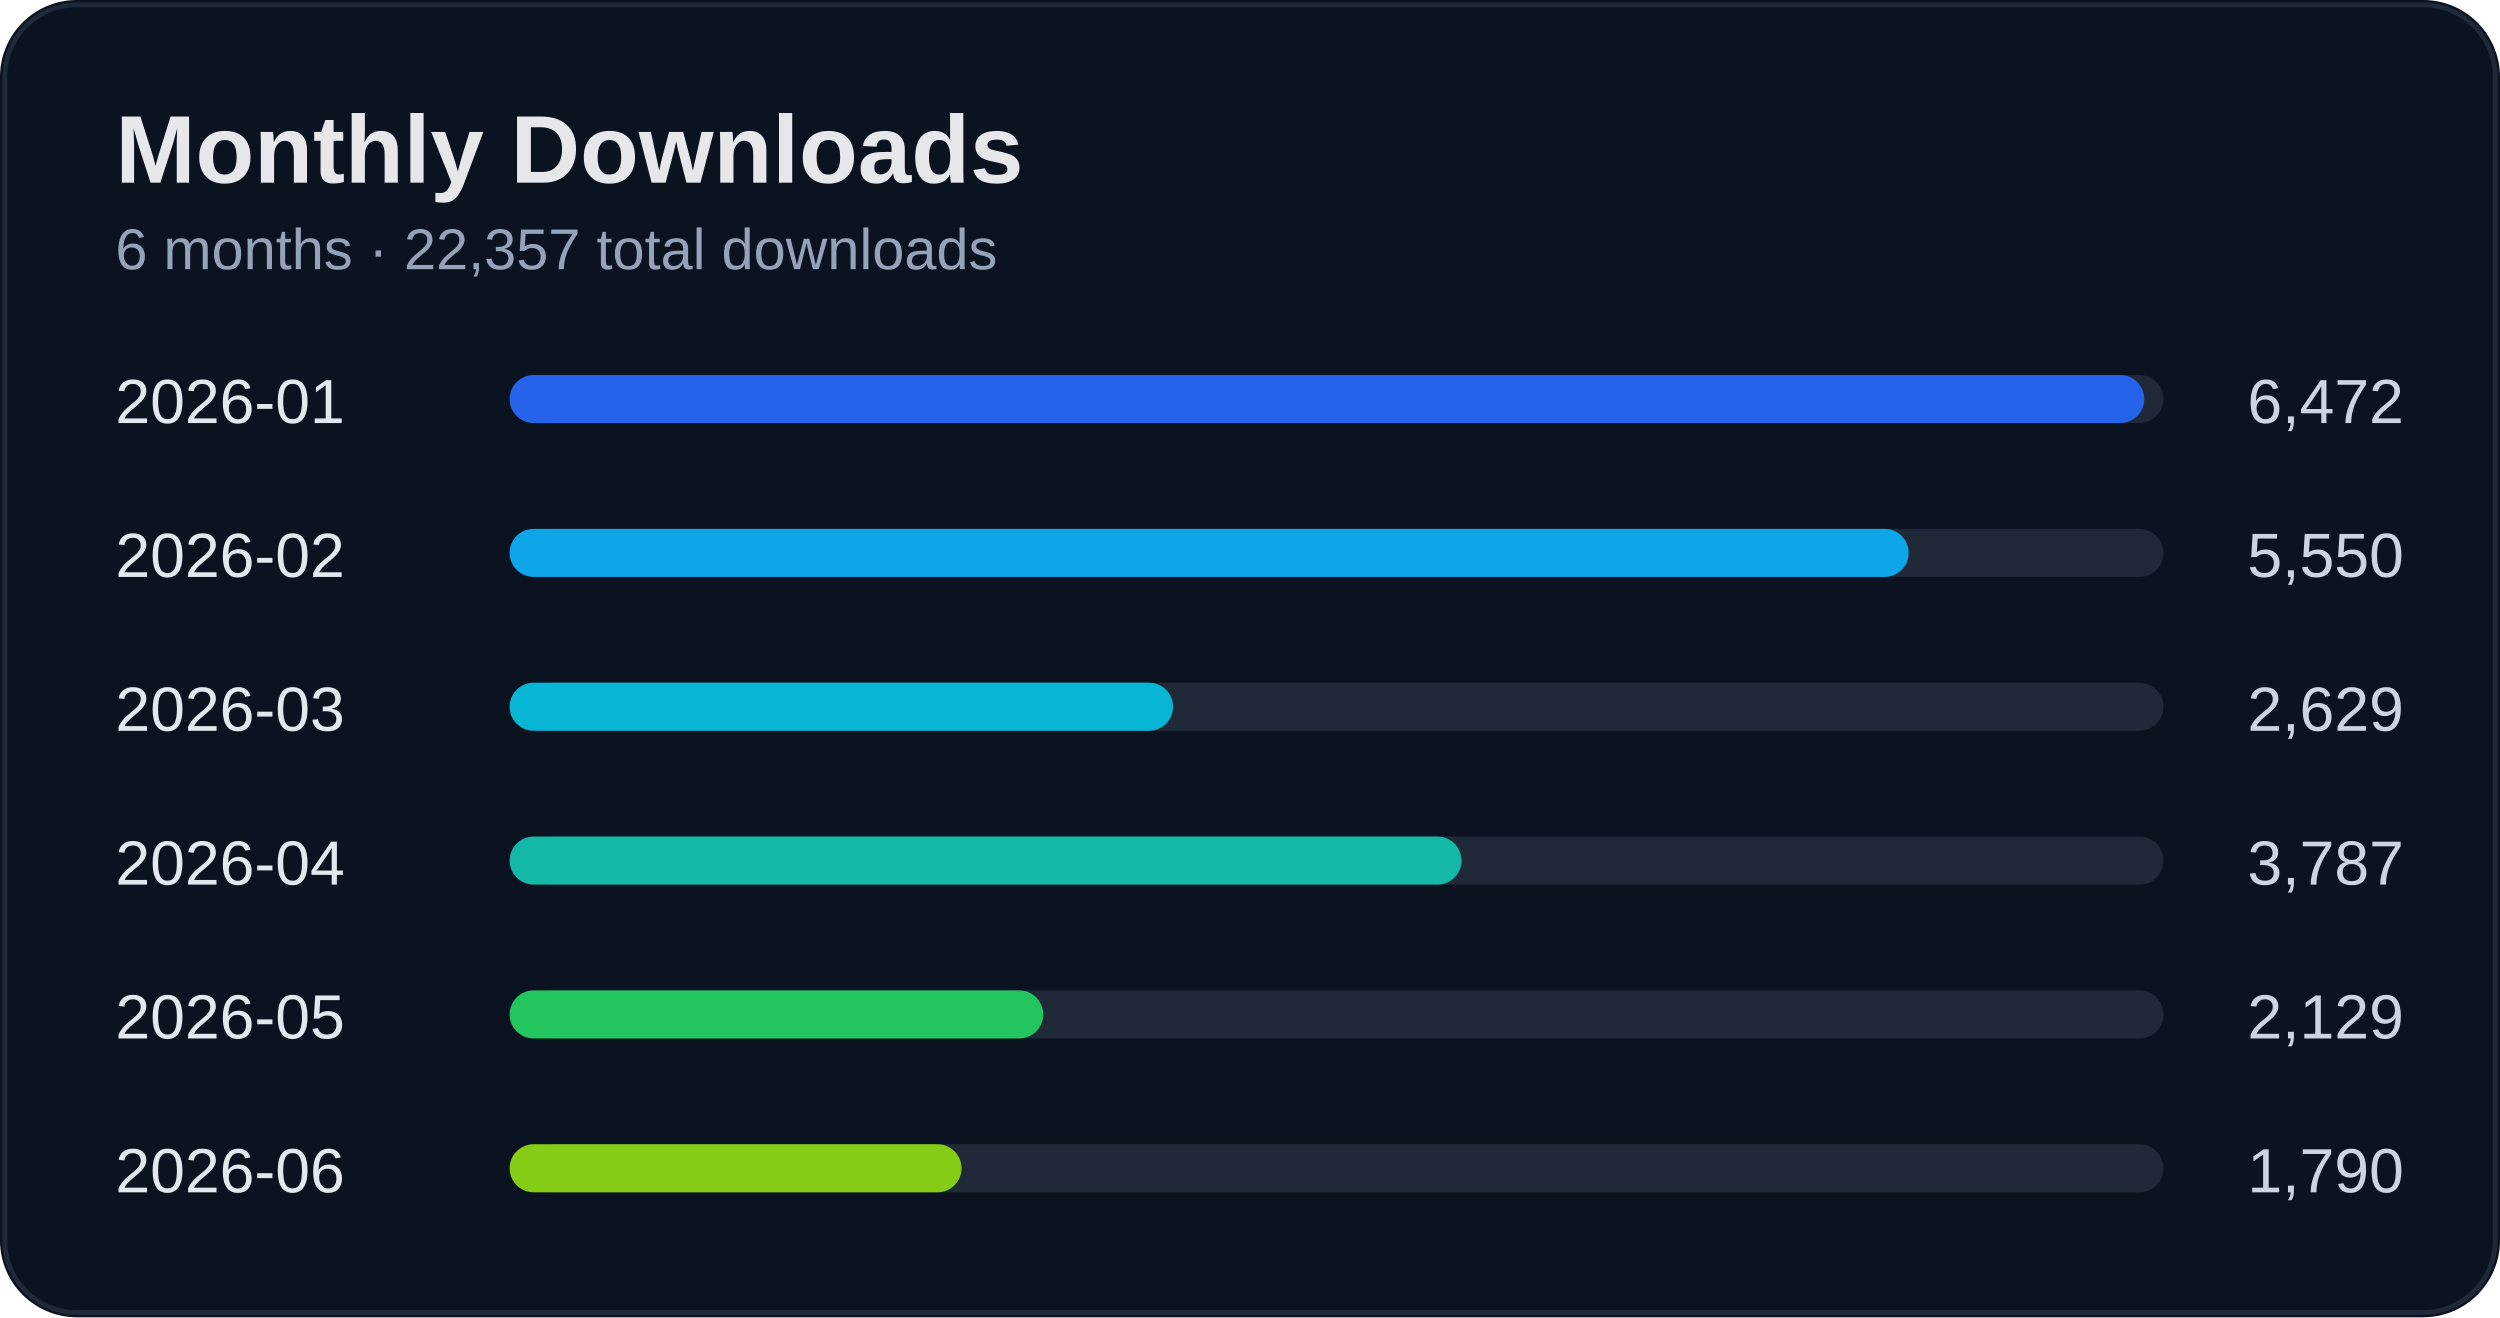
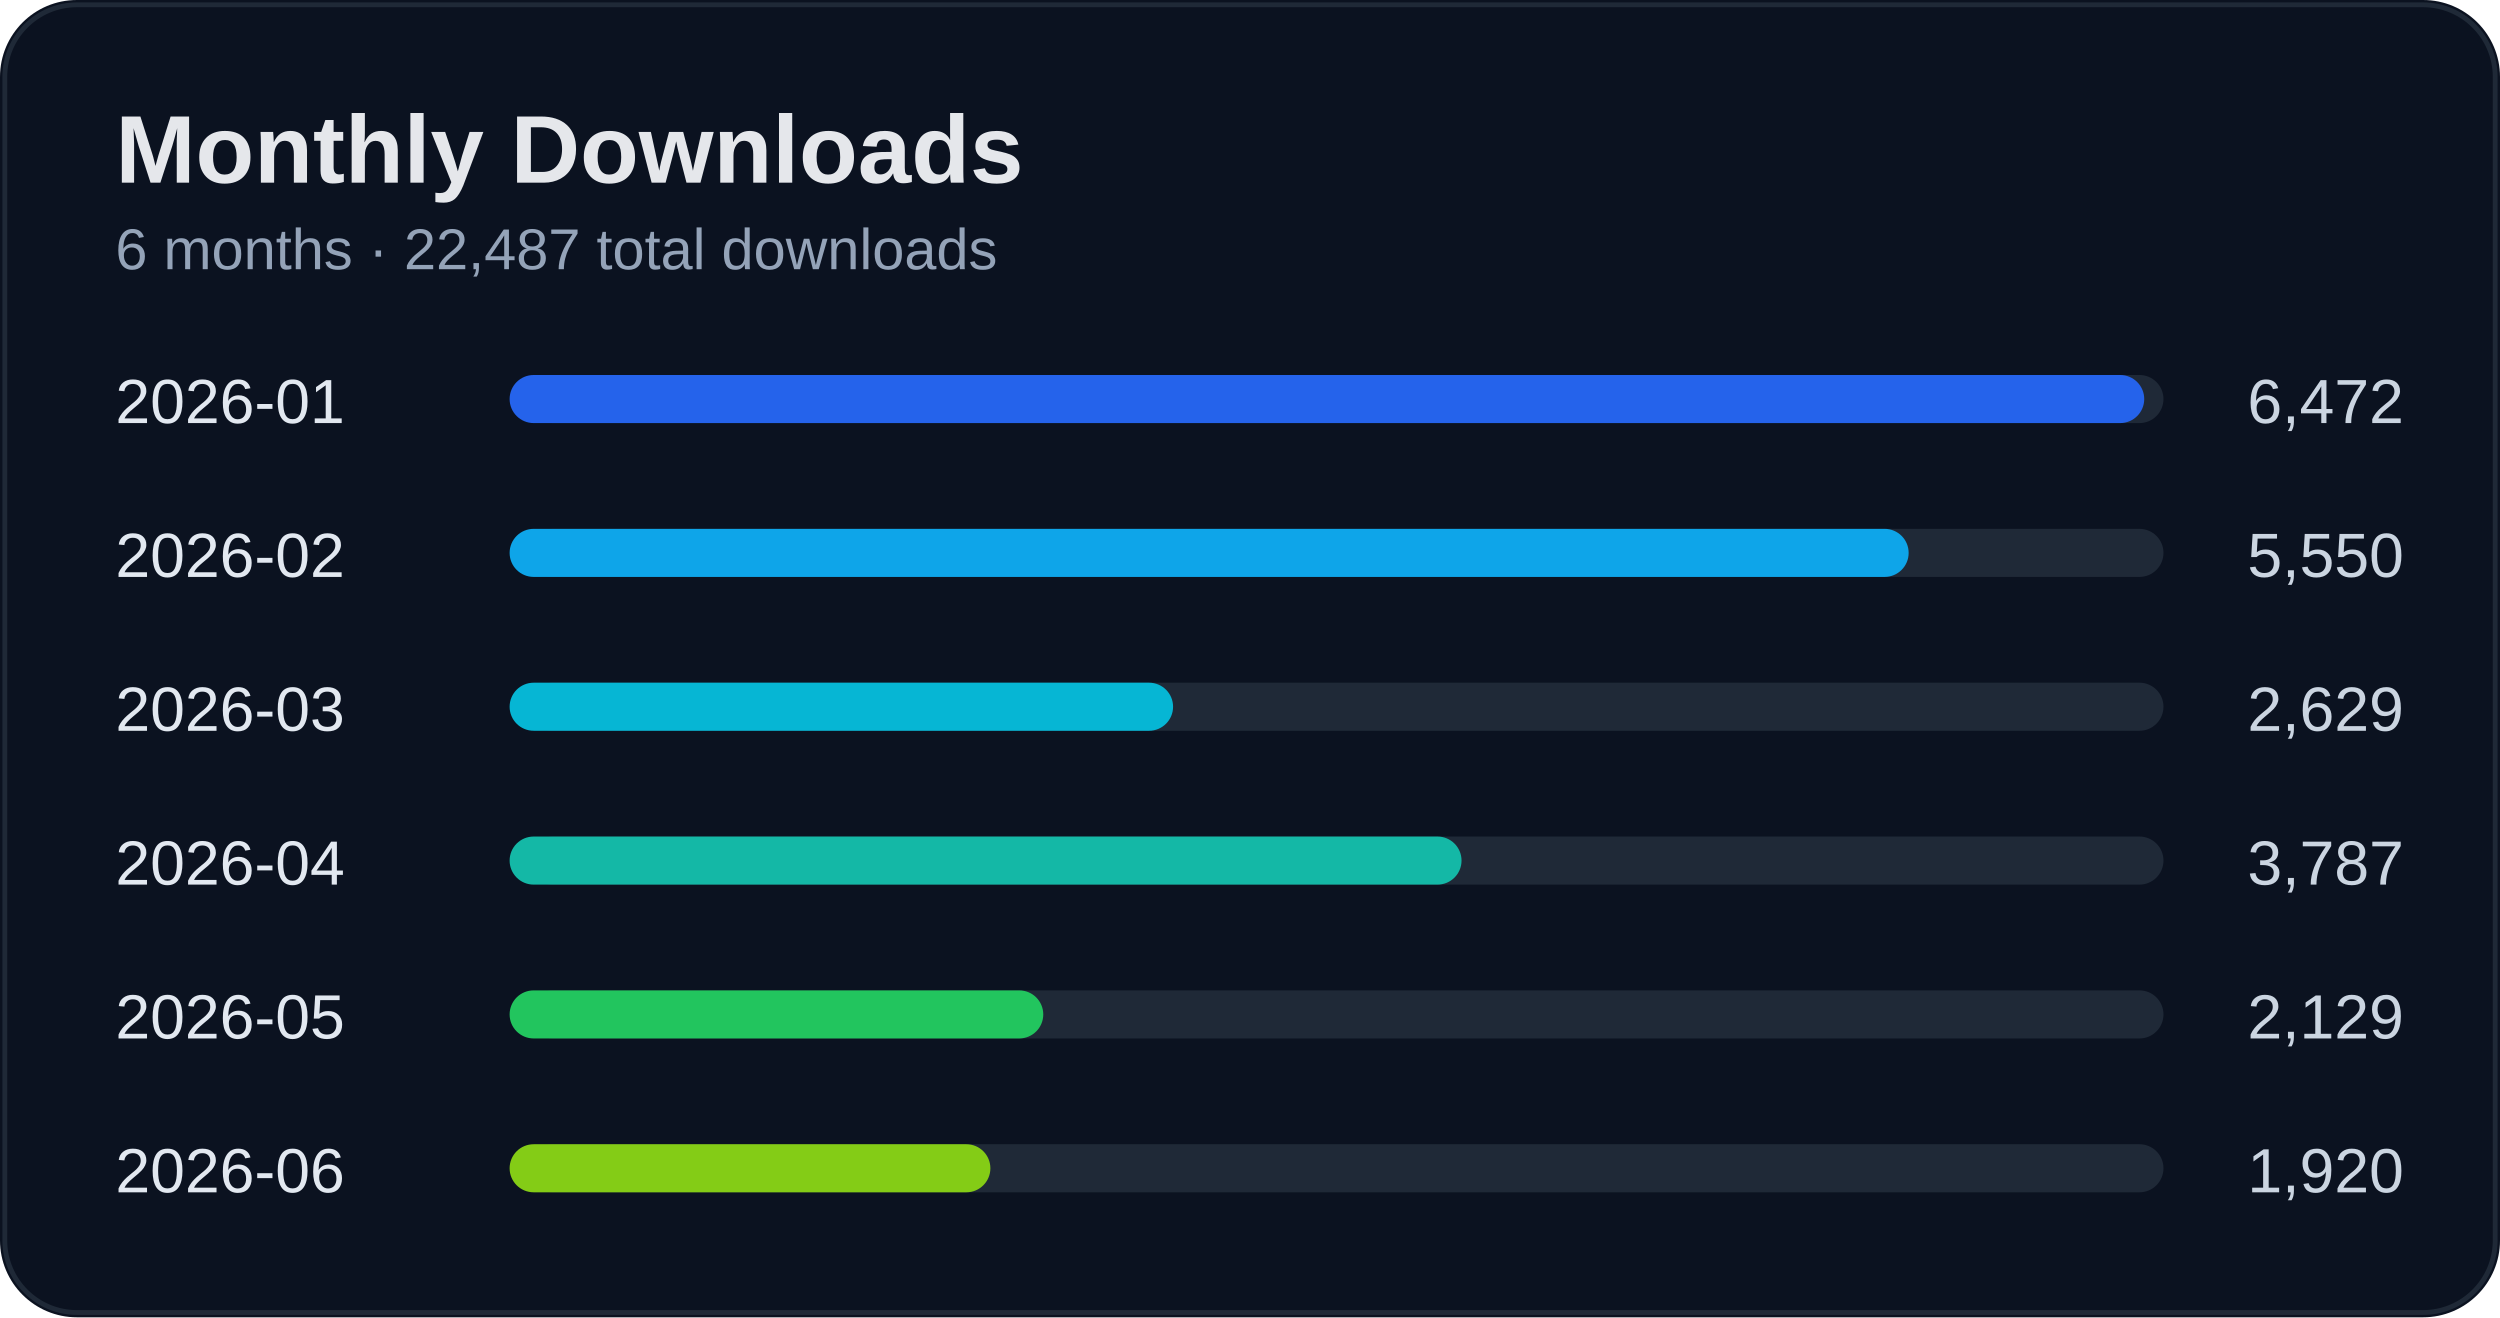
<svg xmlns="http://www.w3.org/2000/svg" width="520" height="274" viewBox="0 0 520 274">
  <rect width="100%" height="100%" rx="16" fill="#0b1220" />
  <rect x="1" y="1" width="518" height="272" rx="15" fill="none" stroke="#1f2937" />
  <text x="24" y="38" fill="#e5e7eb" font-size="20" font-weight="700" font-family="Segoe UI, Arial">Monthly Downloads</text>
-   <text x="24" y="56" fill="#94a3b8" font-size="12" font-family="Segoe UI, Arial">6 months · 22,357 total downloads</text>
+   <text x="24" y="56" fill="#94a3b8" font-size="12" font-family="Segoe UI, Arial">6 months · 22,487 total downloads</text>
  <text x="24" y="88" fill="#e2e8f0" font-size="13" font-family="Segoe UI, Arial">2026-01</text>
  <text x="500" y="88" fill="#cbd5e1" font-size="13" text-anchor="end" font-family="Segoe UI, Arial">6,472</text>
  <rect x="110" y="78" width="340" height="10" rx="5" fill="#1f2937" />
  <rect x="106" y="78" width="340" height="10" rx="5" fill="#2563eb" />
  <text x="24" y="120" fill="#e2e8f0" font-size="13" font-family="Segoe UI, Arial">2026-02</text>
  <text x="500" y="120" fill="#cbd5e1" font-size="13" text-anchor="end" font-family="Segoe UI, Arial">5,550</text>
  <rect x="110" y="110" width="340" height="10" rx="5" fill="#1f2937" />
  <rect x="106" y="110" width="291" height="10" rx="5" fill="#0ea5e9" />
  <text x="24" y="152" fill="#e2e8f0" font-size="13" font-family="Segoe UI, Arial">2026-03</text>
  <text x="500" y="152" fill="#cbd5e1" font-size="13" text-anchor="end" font-family="Segoe UI, Arial">2,629</text>
  <rect x="110" y="142" width="340" height="10" rx="5" fill="#1f2937" />
  <rect x="106" y="142" width="138" height="10" rx="5" fill="#06b6d4" />
  <text x="24" y="184" fill="#e2e8f0" font-size="13" font-family="Segoe UI, Arial">2026-04</text>
  <text x="500" y="184" fill="#cbd5e1" font-size="13" text-anchor="end" font-family="Segoe UI, Arial">3,787</text>
  <rect x="110" y="174" width="340" height="10" rx="5" fill="#1f2937" />
  <rect x="106" y="174" width="198" height="10" rx="5" fill="#14b8a6" />
  <text x="24" y="216" fill="#e2e8f0" font-size="13" font-family="Segoe UI, Arial">2026-05</text>
  <text x="500" y="216" fill="#cbd5e1" font-size="13" text-anchor="end" font-family="Segoe UI, Arial">2,129</text>
  <rect x="110" y="206" width="340" height="10" rx="5" fill="#1f2937" />
  <rect x="106" y="206" width="111" height="10" rx="5" fill="#22c55e" />
  <text x="24" y="248" fill="#e2e8f0" font-size="13" font-family="Segoe UI, Arial">2026-06</text>
-   <text x="500" y="248" fill="#cbd5e1" font-size="13" text-anchor="end" font-family="Segoe UI, Arial">1,790</text>
+   <text x="500" y="248" fill="#cbd5e1" font-size="13" text-anchor="end" font-family="Segoe UI, Arial">1,920</text>
  <rect x="110" y="238" width="340" height="10" rx="5" fill="#1f2937" />
-   <rect x="106" y="238" width="94" height="10" rx="5" fill="#84cc16" />
+   <rect x="106" y="238" width="100" height="10" rx="5" fill="#84cc16" />
</svg>
